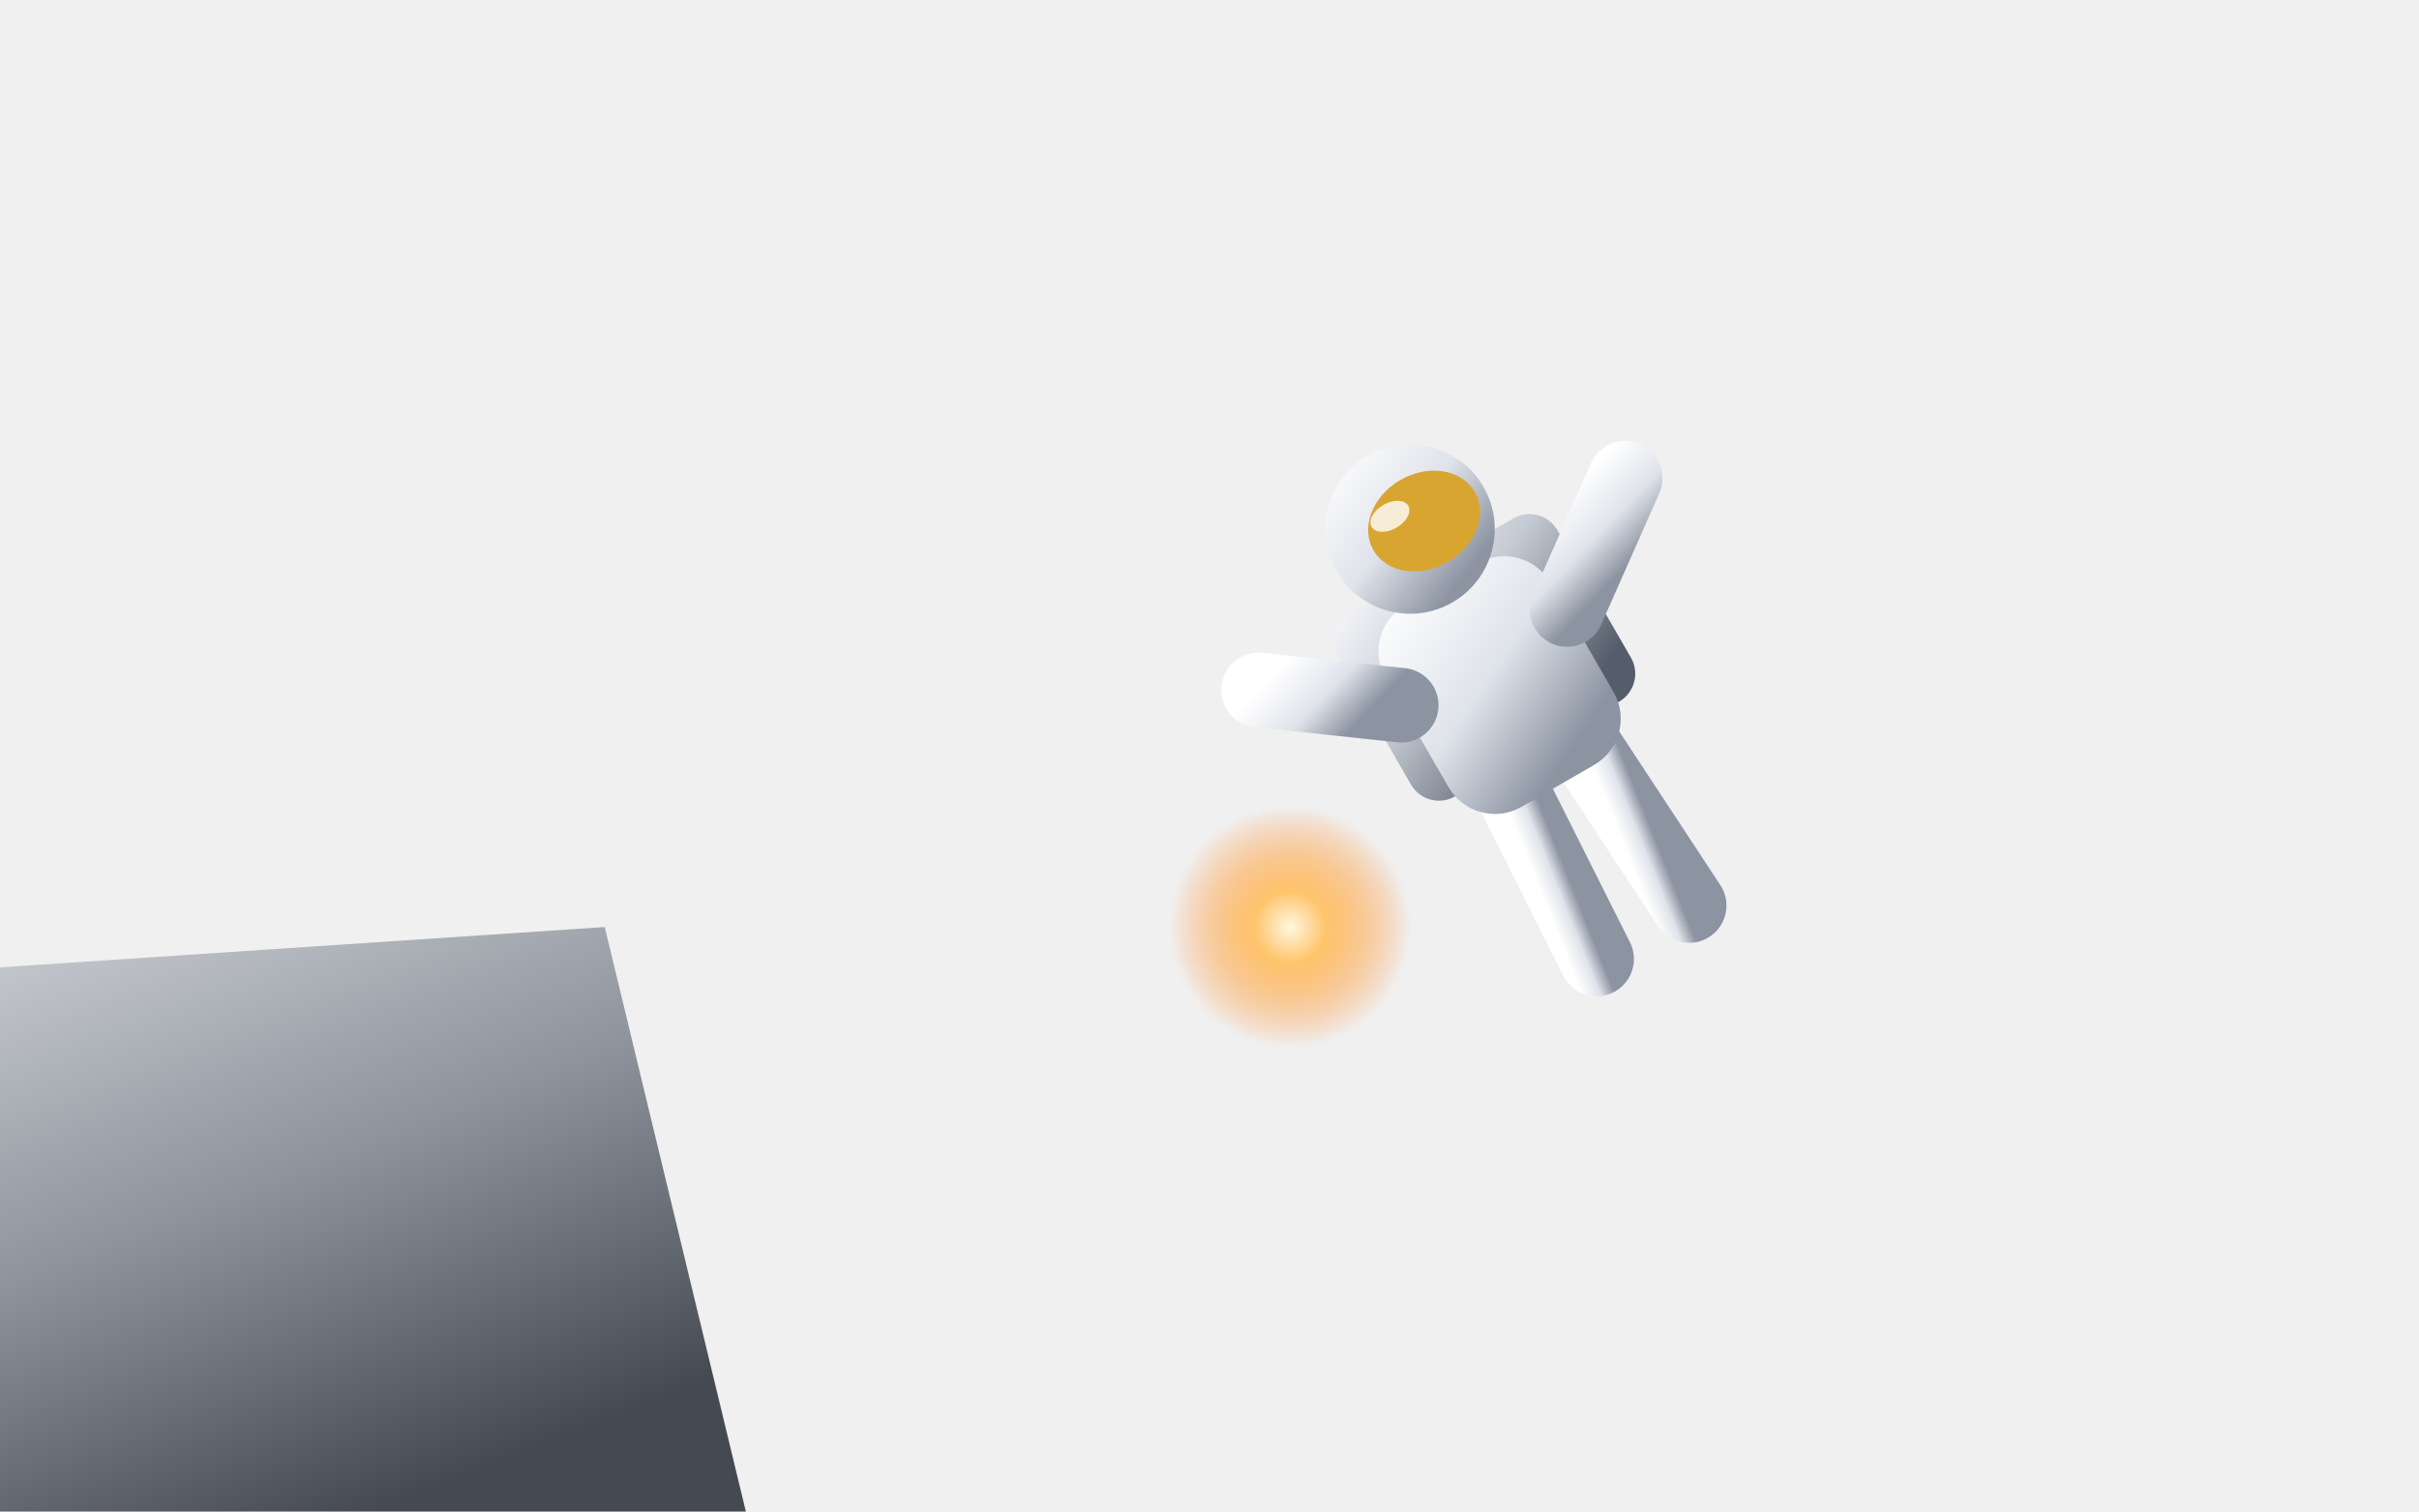
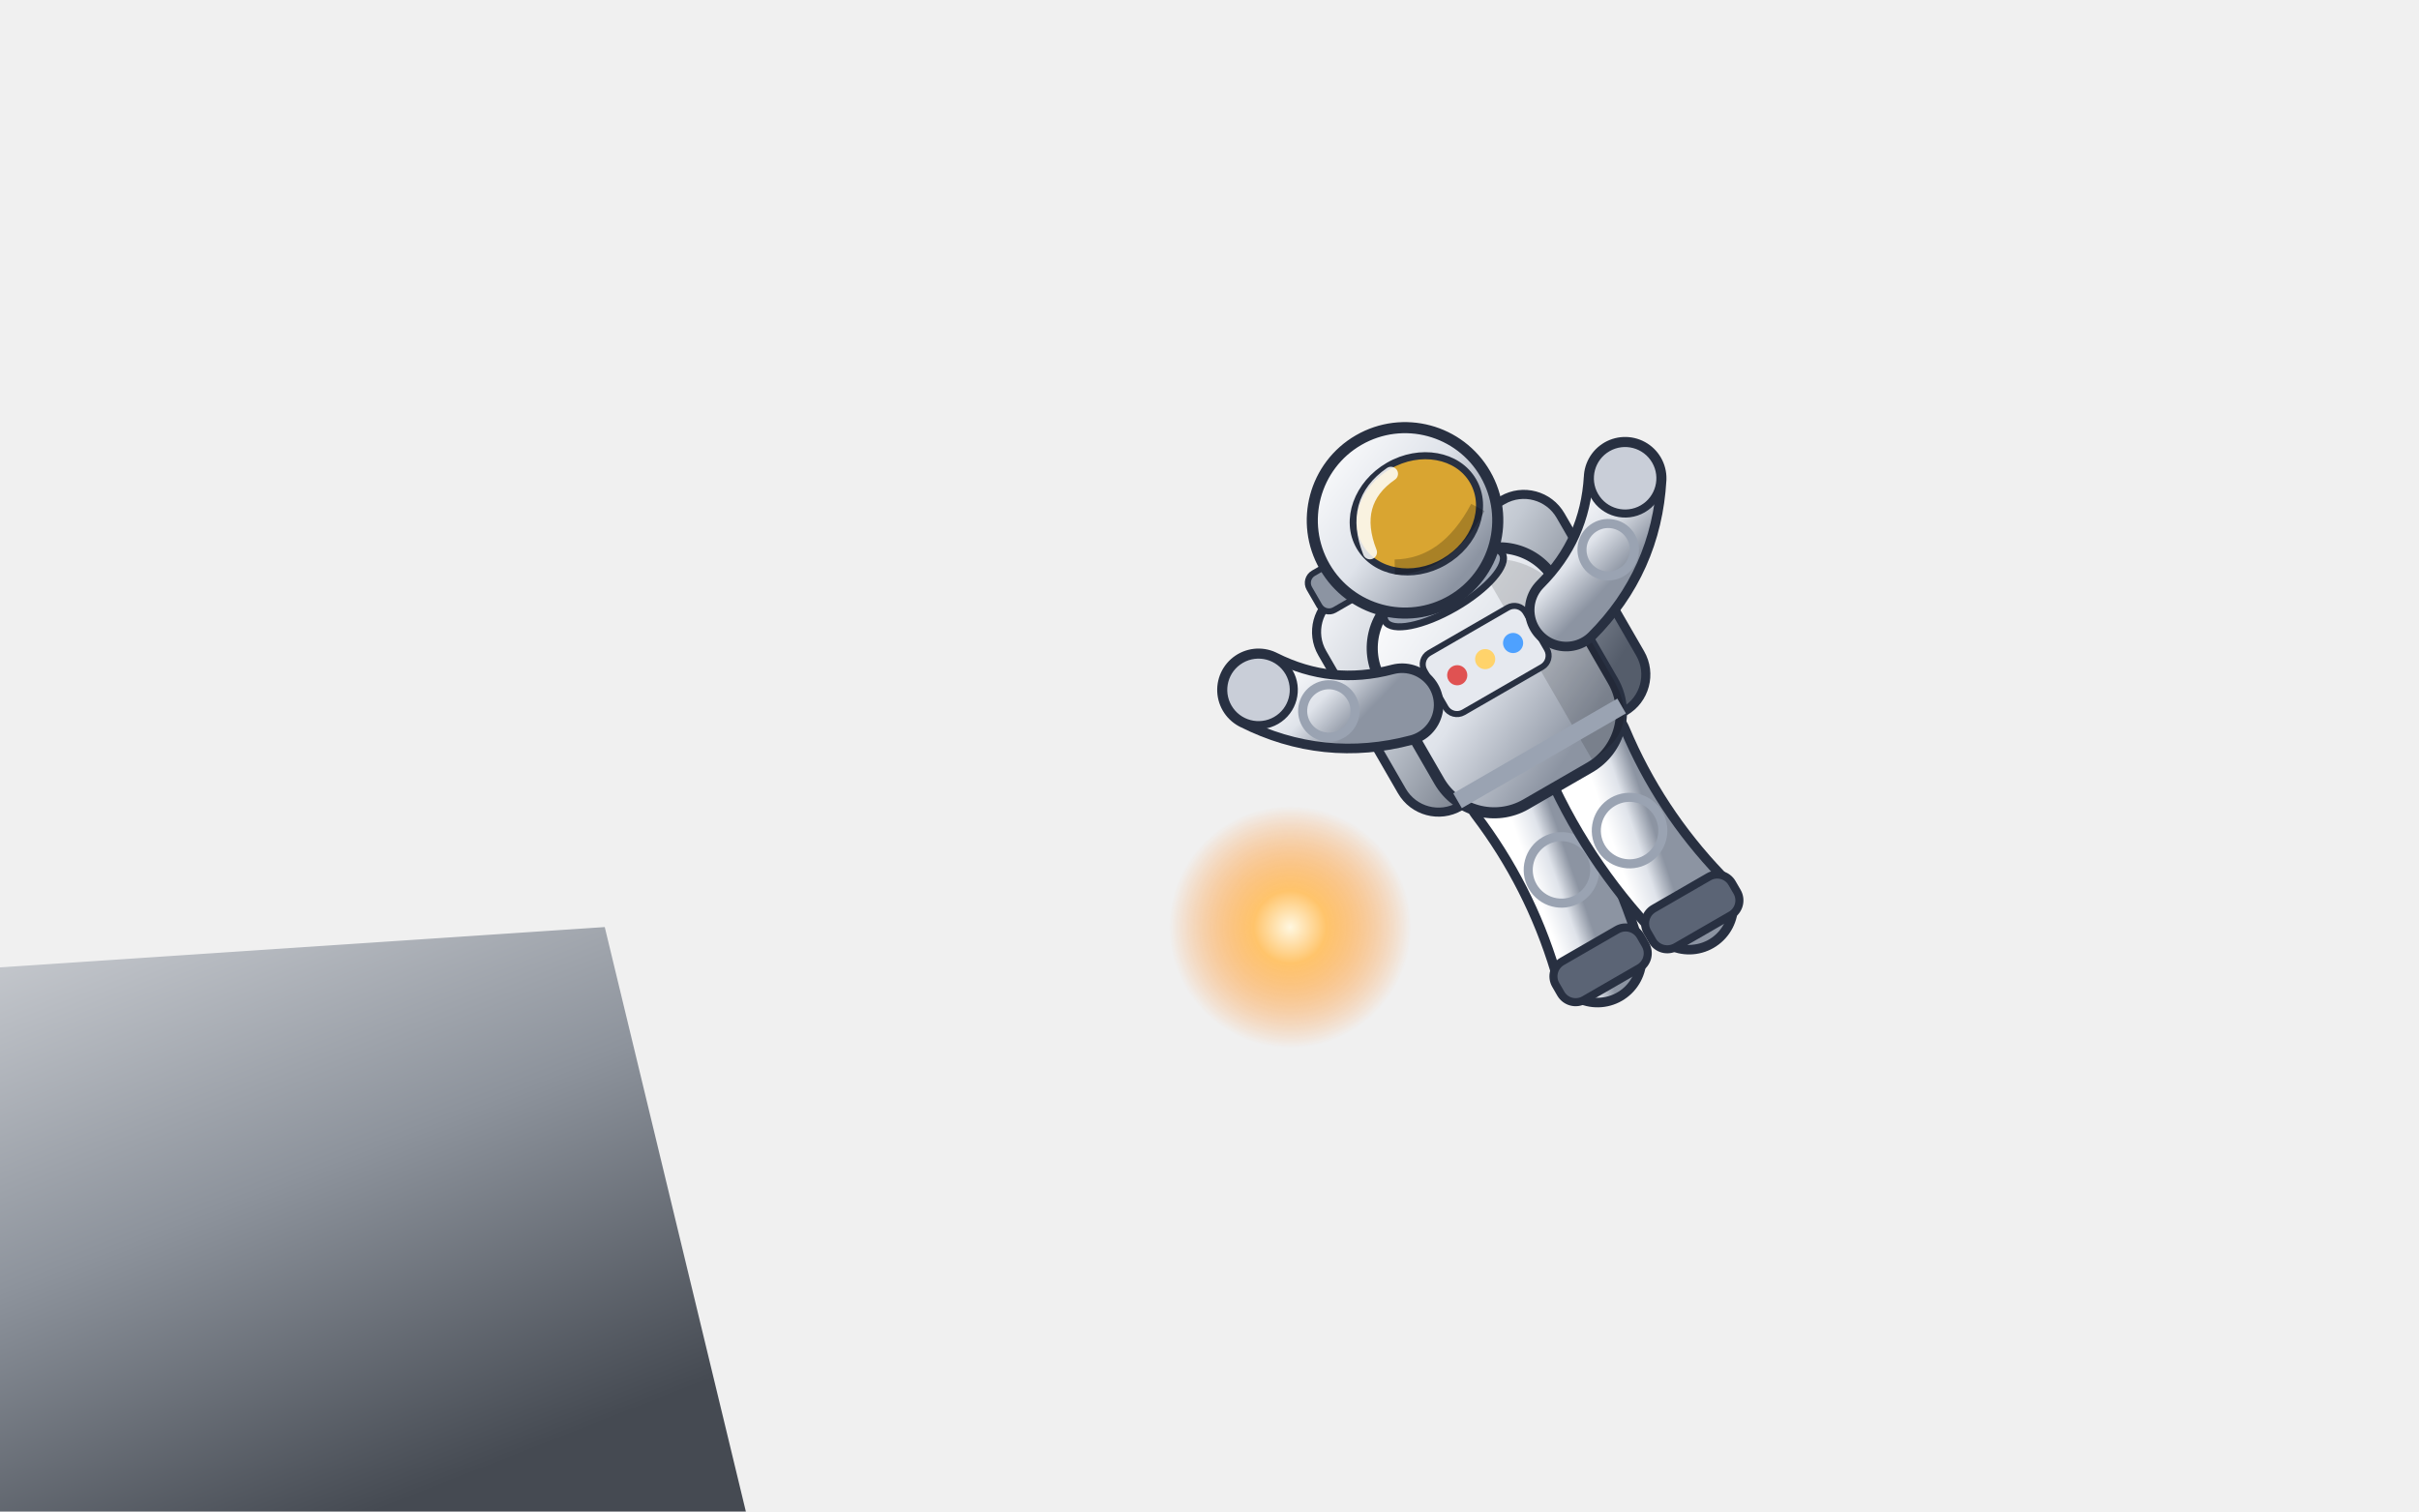
<svg xmlns="http://www.w3.org/2000/svg" viewBox="0 0 240 150" width="240" height="150">
  <defs>
    <linearGradient id="metal" x1="0" y1="0" x2="0.6" y2="1">
      <stop offset="0" stop-color="#f6f7fa" />
      <stop offset="0.45" stop-color="#c3c9d2" />
      <stop offset="1" stop-color="#555d6b" />
    </linearGradient>
    <linearGradient id="hull" x1="0" y1="0" x2="0.5" y2="1">
      <stop offset="0" stop-color="#8a93a3" />
      <stop offset="0.5" stop-color="#3b414d" />
      <stop offset="1" stop-color="#15181e" />
    </linearGradient>
    <linearGradient id="white" x1="0" y1="0" x2="0.4" y2="1">
      <stop offset="0" stop-color="#ffffff" />
      <stop offset="0.55" stop-color="#dfe3ea" />
      <stop offset="1" stop-color="#8c94a2" />
    </linearGradient>
    <linearGradient id="gold" x1="0" y1="0" x2="0.7" y2="1">
      <stop offset="0" stop-color="#fff0b0" />
      <stop offset="0.4" stop-color="#e2b13e" />
      <stop offset="1" stop-color="#7a4d0e" />
    </linearGradient>
    <linearGradient id="solar" x1="0" y1="0" x2="1" y2="1">
      <stop offset="0" stop-color="#3a64c4" />
      <stop offset="0.5" stop-color="#173478" />
      <stop offset="1" stop-color="#0a1638" />
    </linearGradient>
    <linearGradient id="stone" x1="0" y1="0" x2="0.5" y2="1">
      <stop offset="0" stop-color="#c9ccd1" />
      <stop offset="0.5" stop-color="#8d939c" />
      <stop offset="1" stop-color="#454a52" />
    </linearGradient>
    <linearGradient id="rust" x1="0" y1="0" x2="0.5" y2="1">
      <stop offset="0" stop-color="#e0a070" />
      <stop offset="0.5" stop-color="#a55a30" />
      <stop offset="1" stop-color="#4a2210" />
    </linearGradient>
    <linearGradient id="glass" x1="0" y1="0" x2="0.4" y2="1">
      <stop offset="0" stop-color="#e8f6ff" stop-opacity="0.85" />
      <stop offset="1" stop-color="#6aa8d8" stop-opacity="0.35" />
    </linearGradient>
    <linearGradient id="ice" x1="0" y1="0" x2="0.5" y2="1">
      <stop offset="0" stop-color="#ffffff" />
      <stop offset="0.5" stop-color="#bfe6ff" />
      <stop offset="1" stop-color="#5d9ccc" />
    </linearGradient>
    <pattern id="cells" width="7" height="7" patternUnits="userSpaceOnUse">
      <rect width="7" height="7" fill="url(#solar)" />
      <path d="M7 0V7M0 7H7" stroke="#6f93e6" stroke-width="0.5" opacity="0.6" />
    </pattern>
    <radialGradient id="plume" cx="0.5" cy="0.5" r="0.5">
      <stop offset="0" stop-color="#fff" />
      <stop offset="0.25" stop-color="#bfe3ff" />
      <stop offset="0.6" stop-color="#4f9dff" stop-opacity="0.5" />
      <stop offset="1" stop-color="#4f9dff" stop-opacity="0" />
    </radialGradient>
    <radialGradient id="warm" cx="0.5" cy="0.5" r="0.5">
      <stop offset="0" stop-color="#fff7e0" />
      <stop offset="0.3" stop-color="#ffc46b" />
      <stop offset="1" stop-color="#ff8a2a" stop-opacity="0" />
    </radialGradient>
    <radialGradient id="red" cx="0.5" cy="0.5" r="0.5">
      <stop offset="0" stop-color="#fff" />
      <stop offset="0.3" stop-color="#ff4a3d" />
      <stop offset="1" stop-color="#ff4a3d" stop-opacity="0" />
    </radialGradient>
    <radialGradient id="green" cx="0.5" cy="0.5" r="0.5">
      <stop offset="0" stop-color="#f0fff0" />
      <stop offset="0.35" stop-color="#5ee07a" />
      <stop offset="1" stop-color="#1e8a3a" stop-opacity="0" />
    </radialGradient>
    <radialGradient id="cyan" cx="0.5" cy="0.5" r="0.5">
      <stop offset="0" stop-color="#fff" />
      <stop offset="0.35" stop-color="#6ff0ff" />
      <stop offset="1" stop-color="#1ab4d8" stop-opacity="0" />
    </radialGradient>
    <radialGradient id="dish" cx="0.35" cy="0.3" r="0.8">
      <stop offset="0" stop-color="#fff" />
      <stop offset="0.6" stop-color="#c9ced8" />
      <stop offset="1" stop-color="#5d6573" />
    </radialGradient>
    <radialGradient id="ball" cx="0.35" cy="0.3" r="0.75">
      <stop offset="0" stop-color="#ffffff" />
      <stop offset="0.5" stop-color="#b9c0cb" />
      <stop offset="1" stop-color="#3d434e" />
    </radialGradient>
    <filter id="soft" x="-50%" y="-50%" width="200%" height="200%">
      <feGaussianBlur stdDeviation="2.2" />
    </filter>
  </defs>
  <g transform="rotate(0 120 75)">
    <path d="M0 150 L0 96 L60 92 L74 150 Z" fill="url(#stone)" />
    <g transform="rotate(-30 150 70)">
      <g>
-         <rect x="137.4" y="54" width="25.2" height="21" rx="3.2" fill="url(#metal)" />
-         <line x1="145.8" y1="77.1" x2="144.7" y2="96" stroke="url(#white)" stroke-width="7.4" stroke-linecap="round" />
-         <line x1="154.2" y1="77.1" x2="155.3" y2="96" stroke="url(#white)" stroke-width="7.4" stroke-linecap="round" />
-         <rect x="140.5" y="56.1" width="18.9" height="23.1" rx="5.3" fill="url(#white)" />
-         <line x1="140.5" y1="64.5" x2="129" y2="56.1" stroke="url(#white)" stroke-width="7.4" stroke-linecap="round" />
-         <line x1="159.5" y1="64.5" x2="171" y2="56.1" stroke="url(#white)" stroke-width="7.4" stroke-linecap="round" />
-         <circle cx="150" cy="49.8" r="8.4" fill="url(#white)" />
-         <ellipse cx="151.6" cy="49.8" rx="5.8" ry="4.7" fill="#d9a531" />
-         <ellipse cx="148.9" cy="47.7" rx="2.1" ry="1.3" fill="#fff" opacity="0.8" />
+         <rect x="136.3" y="51.9" width="27.3" height="24.2" rx="4.2" fill="url(#metal)" stroke="#283041" stroke-width="0.9" />
+         <rect x="138.4" y="48.8" width="5.3" height="4.2" rx="1.1" fill="#8c94a2" stroke="#283041" stroke-width="0.6" />
+         <path d="M145.8 77.1 Q147 86.6 144.8 96" fill="none" stroke="#283041" stroke-width="9.7" stroke-linecap="round" />
+         <path d="M145.8 77.1 Q147 86.6 144.8 96" fill="none" stroke="url(#white)" stroke-width="7.8" stroke-linecap="round" />
+         <circle cx="146.1" cy="86.6" r="3.3" fill="none" stroke="#9aa3b2" stroke-width="0.9" />
+         <rect x="139.9" y="94.5" width="9.7" height="4.4" rx="1.7" fill="#5b6475" stroke="#283041" stroke-width="0.8" />
+         <path d="M154.2 77.1 Q153 86.6 155.3 96" fill="none" stroke="#283041" stroke-width="9.7" stroke-linecap="round" />
+         <path d="M154.2 77.1 Q153 86.6 155.3 96" fill="none" stroke="url(#white)" stroke-width="7.8" stroke-linecap="round" />
+         <circle cx="153.9" cy="86.6" r="3.3" fill="none" stroke="#9aa3b2" stroke-width="0.9" />
+         <rect x="150.4" y="94.5" width="9.7" height="4.4" rx="1.7" fill="#5b6475" stroke="#283041" stroke-width="0.8" />
+         <rect x="140" y="55" width="19.9" height="24.2" rx="6.3" fill="url(#white)" stroke="#283041" stroke-width="1.1" />
+         <path d="M154.2 55.7 Q160 58.2 160 64.5 L160 72.9 Q160 78.6 154.2 78.6 Z" fill="#000" opacity="0.14" />
+         <line x1="140.6" y1="75.5" x2="159.4" y2="75.5" stroke="#9aa3b2" stroke-width="1.7" />
+         <rect x="144.2" y="61.4" width="11.6" height="6.8" rx="1.3" fill="#e6e9ef" stroke="#283041" stroke-width="0.6" />
+         <circle cx="146.8" cy="64.7" r="1" fill="#e05252" />
+         <circle cx="150" cy="64.7" r="1" fill="#ffd36b" />
+         <circle cx="153.2" cy="64.7" r="1" fill="#4ea1ff" />
+         <path d="M140.6 64.5 Q133.2 62.5 129 56.1" fill="none" stroke="#283041" stroke-width="8.2" stroke-linecap="round" />
+         <path d="M140.6 64.5 Q133.2 62.5 129 56.1" fill="none" stroke="url(#white)" stroke-width="6.3" stroke-linecap="round" />
+         <circle cx="134" cy="61.4" r="2.6" fill="none" stroke="#9aa3b2" stroke-width="0.9" />
+         <circle cx="129" cy="56.1" r="3.5" fill="#c9ced8" stroke="#283041" stroke-width="0.8" />
+         <path d="M159.4 64.5 Q166.8 62.5 171 56.1" fill="none" stroke="#283041" stroke-width="8.2" stroke-linecap="round" />
+         <path d="M159.4 64.5 Q166.8 62.5 171 56.1" fill="none" stroke="url(#white)" stroke-width="6.3" stroke-linecap="round" />
+         <circle cx="166" cy="61.4" r="2.6" fill="none" stroke="#9aa3b2" stroke-width="0.9" />
+         <circle cx="171" cy="56.1" r="3.5" fill="#c9ced8" stroke="#283041" stroke-width="0.8" />
+         <ellipse cx="150" cy="56.5" rx="6.7" ry="2.3" fill="#9aa3b2" stroke="#283041" stroke-width="0.7" />
+         <circle cx="150" cy="48.8" r="9.2" fill="url(#white)" stroke="#283041" stroke-width="1.1" />
+         <ellipse cx="151.3" cy="48.8" rx="6.5" ry="5.5" fill="#d9a531" stroke="#283041" stroke-width="0.7" />
+         <path d="M145.4 49.8 Q146.2 44.5 151.1 44.1" fill="none" stroke="#fff" stroke-width="1.4" stroke-linecap="round" opacity="0.85" />
+         <path d="M146.8 52.3 Q151.3 54.8 156.9 51.3" fill="none" stroke="#000" stroke-width="1.5" opacity="0.22" />
      </g>
    </g>
    <circle cx="128" cy="92" r="12" fill="url(#warm)" />
  </g>
</svg>
